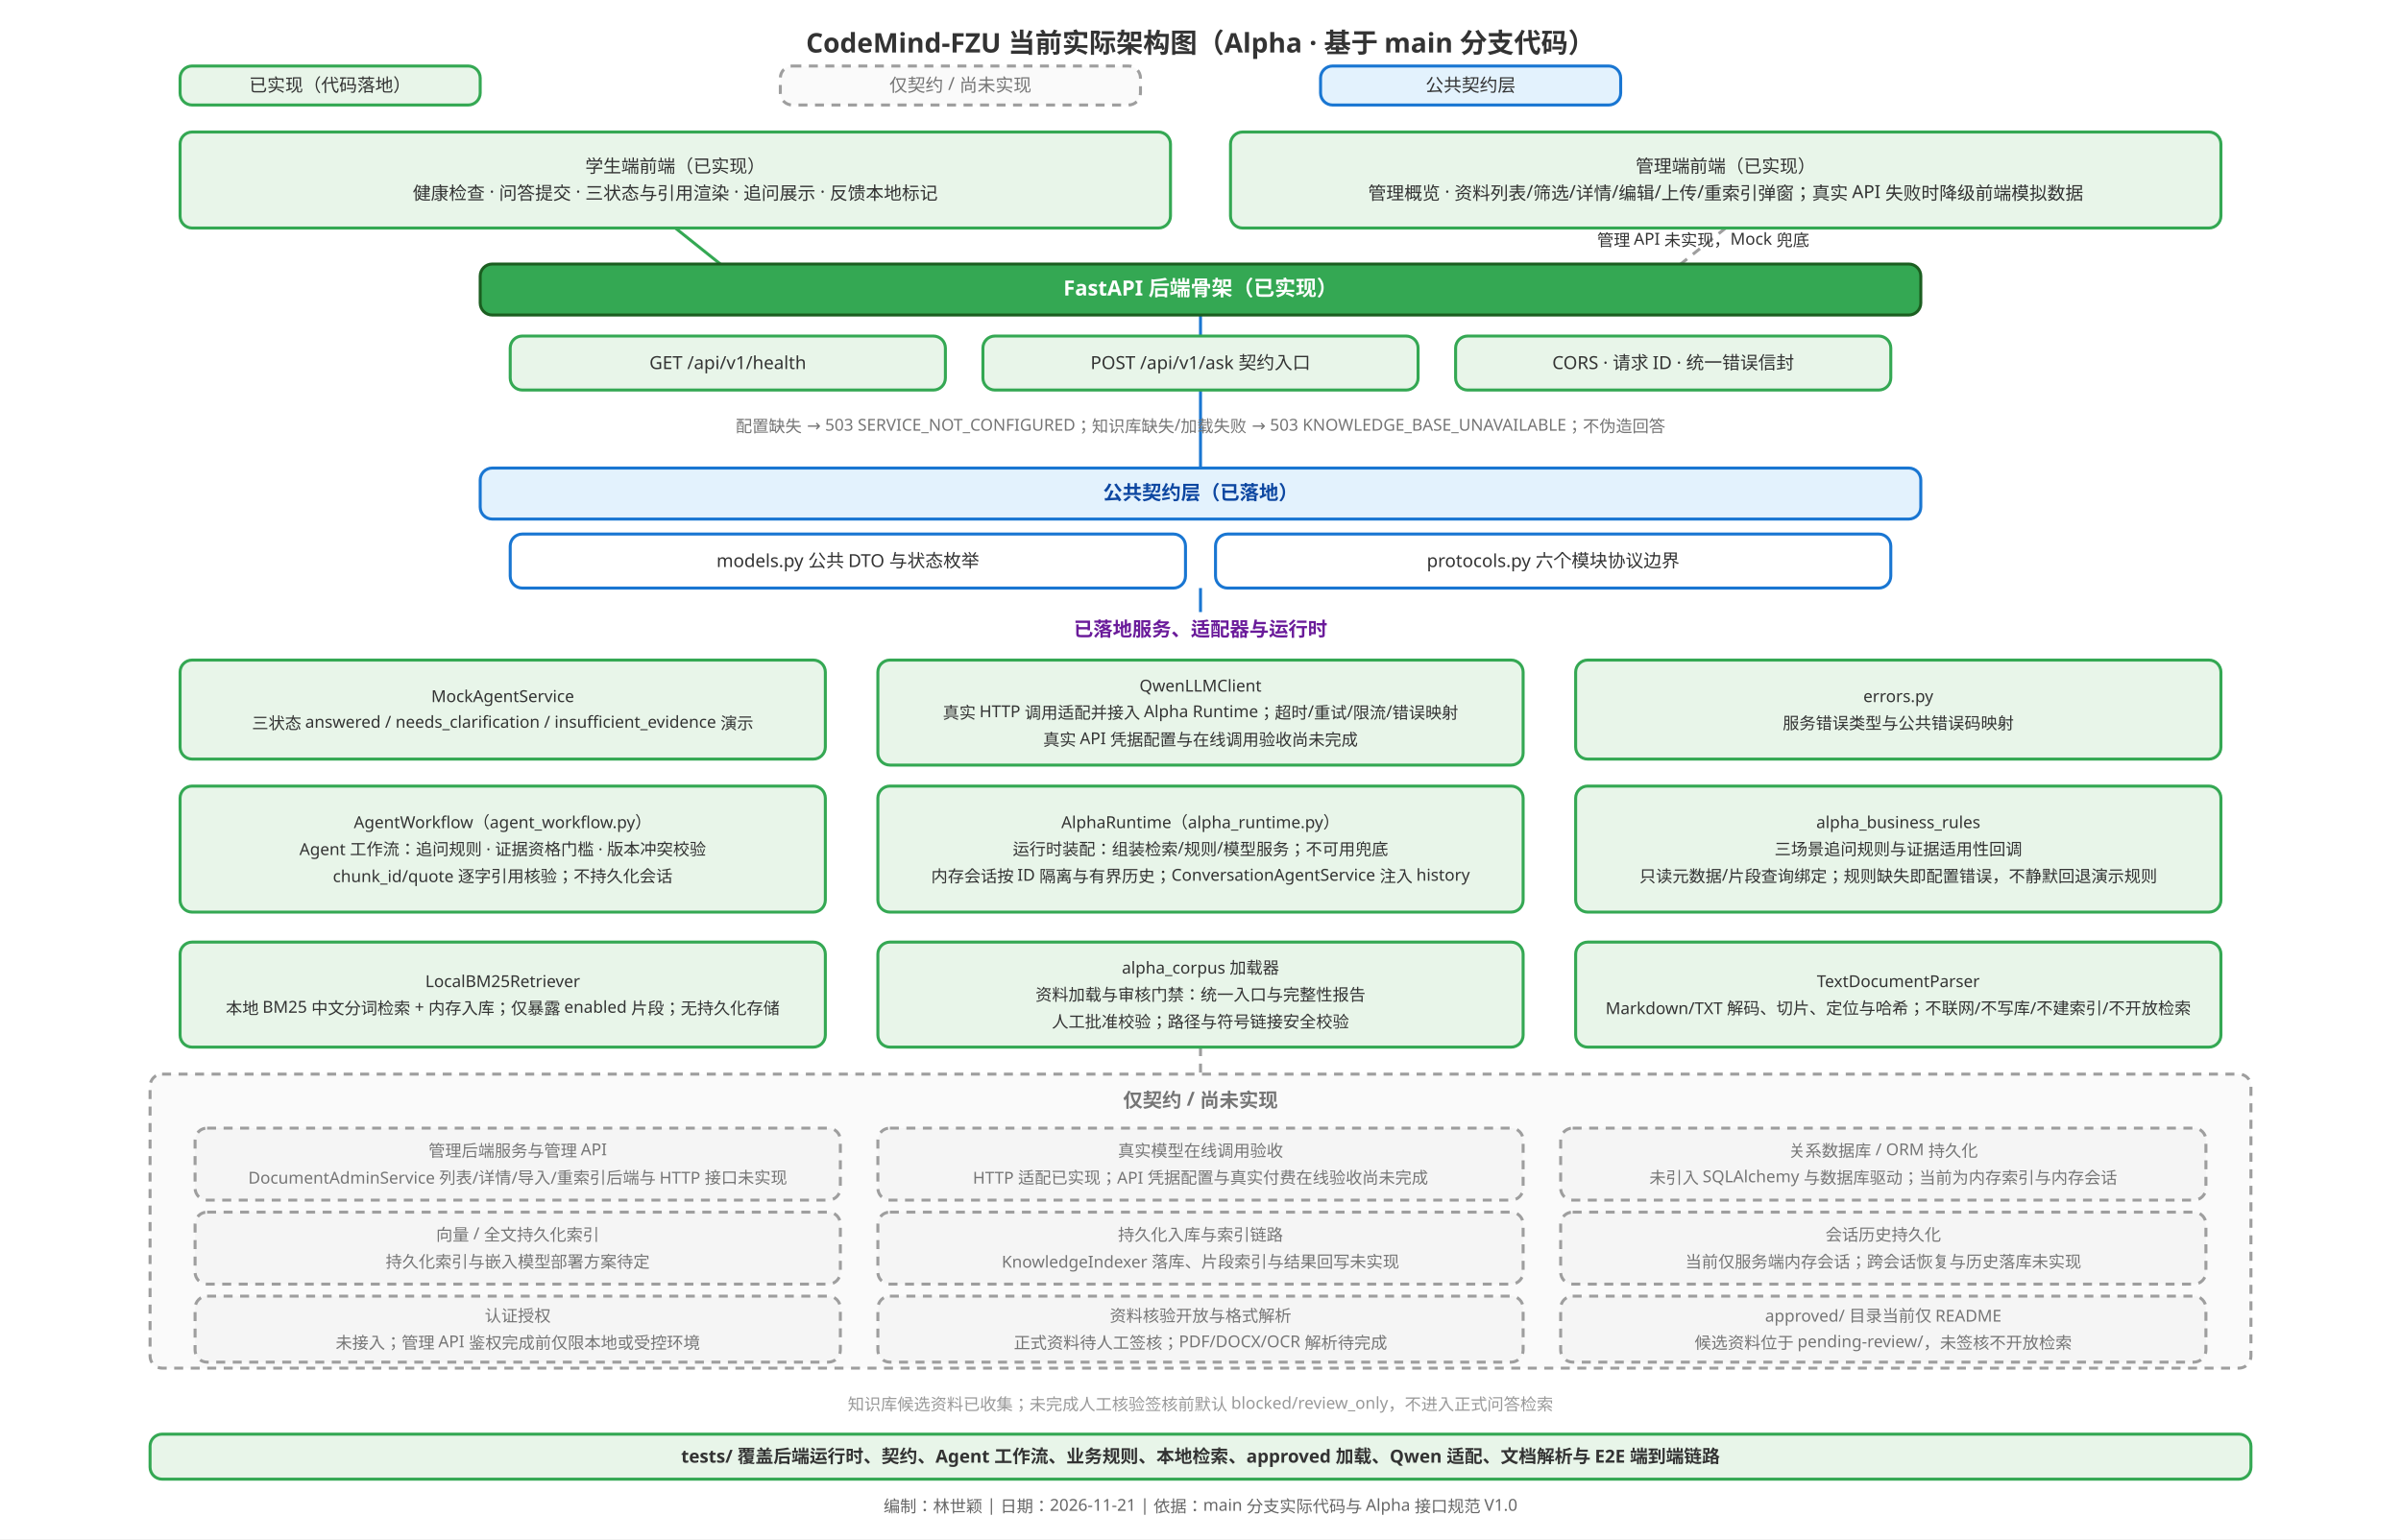
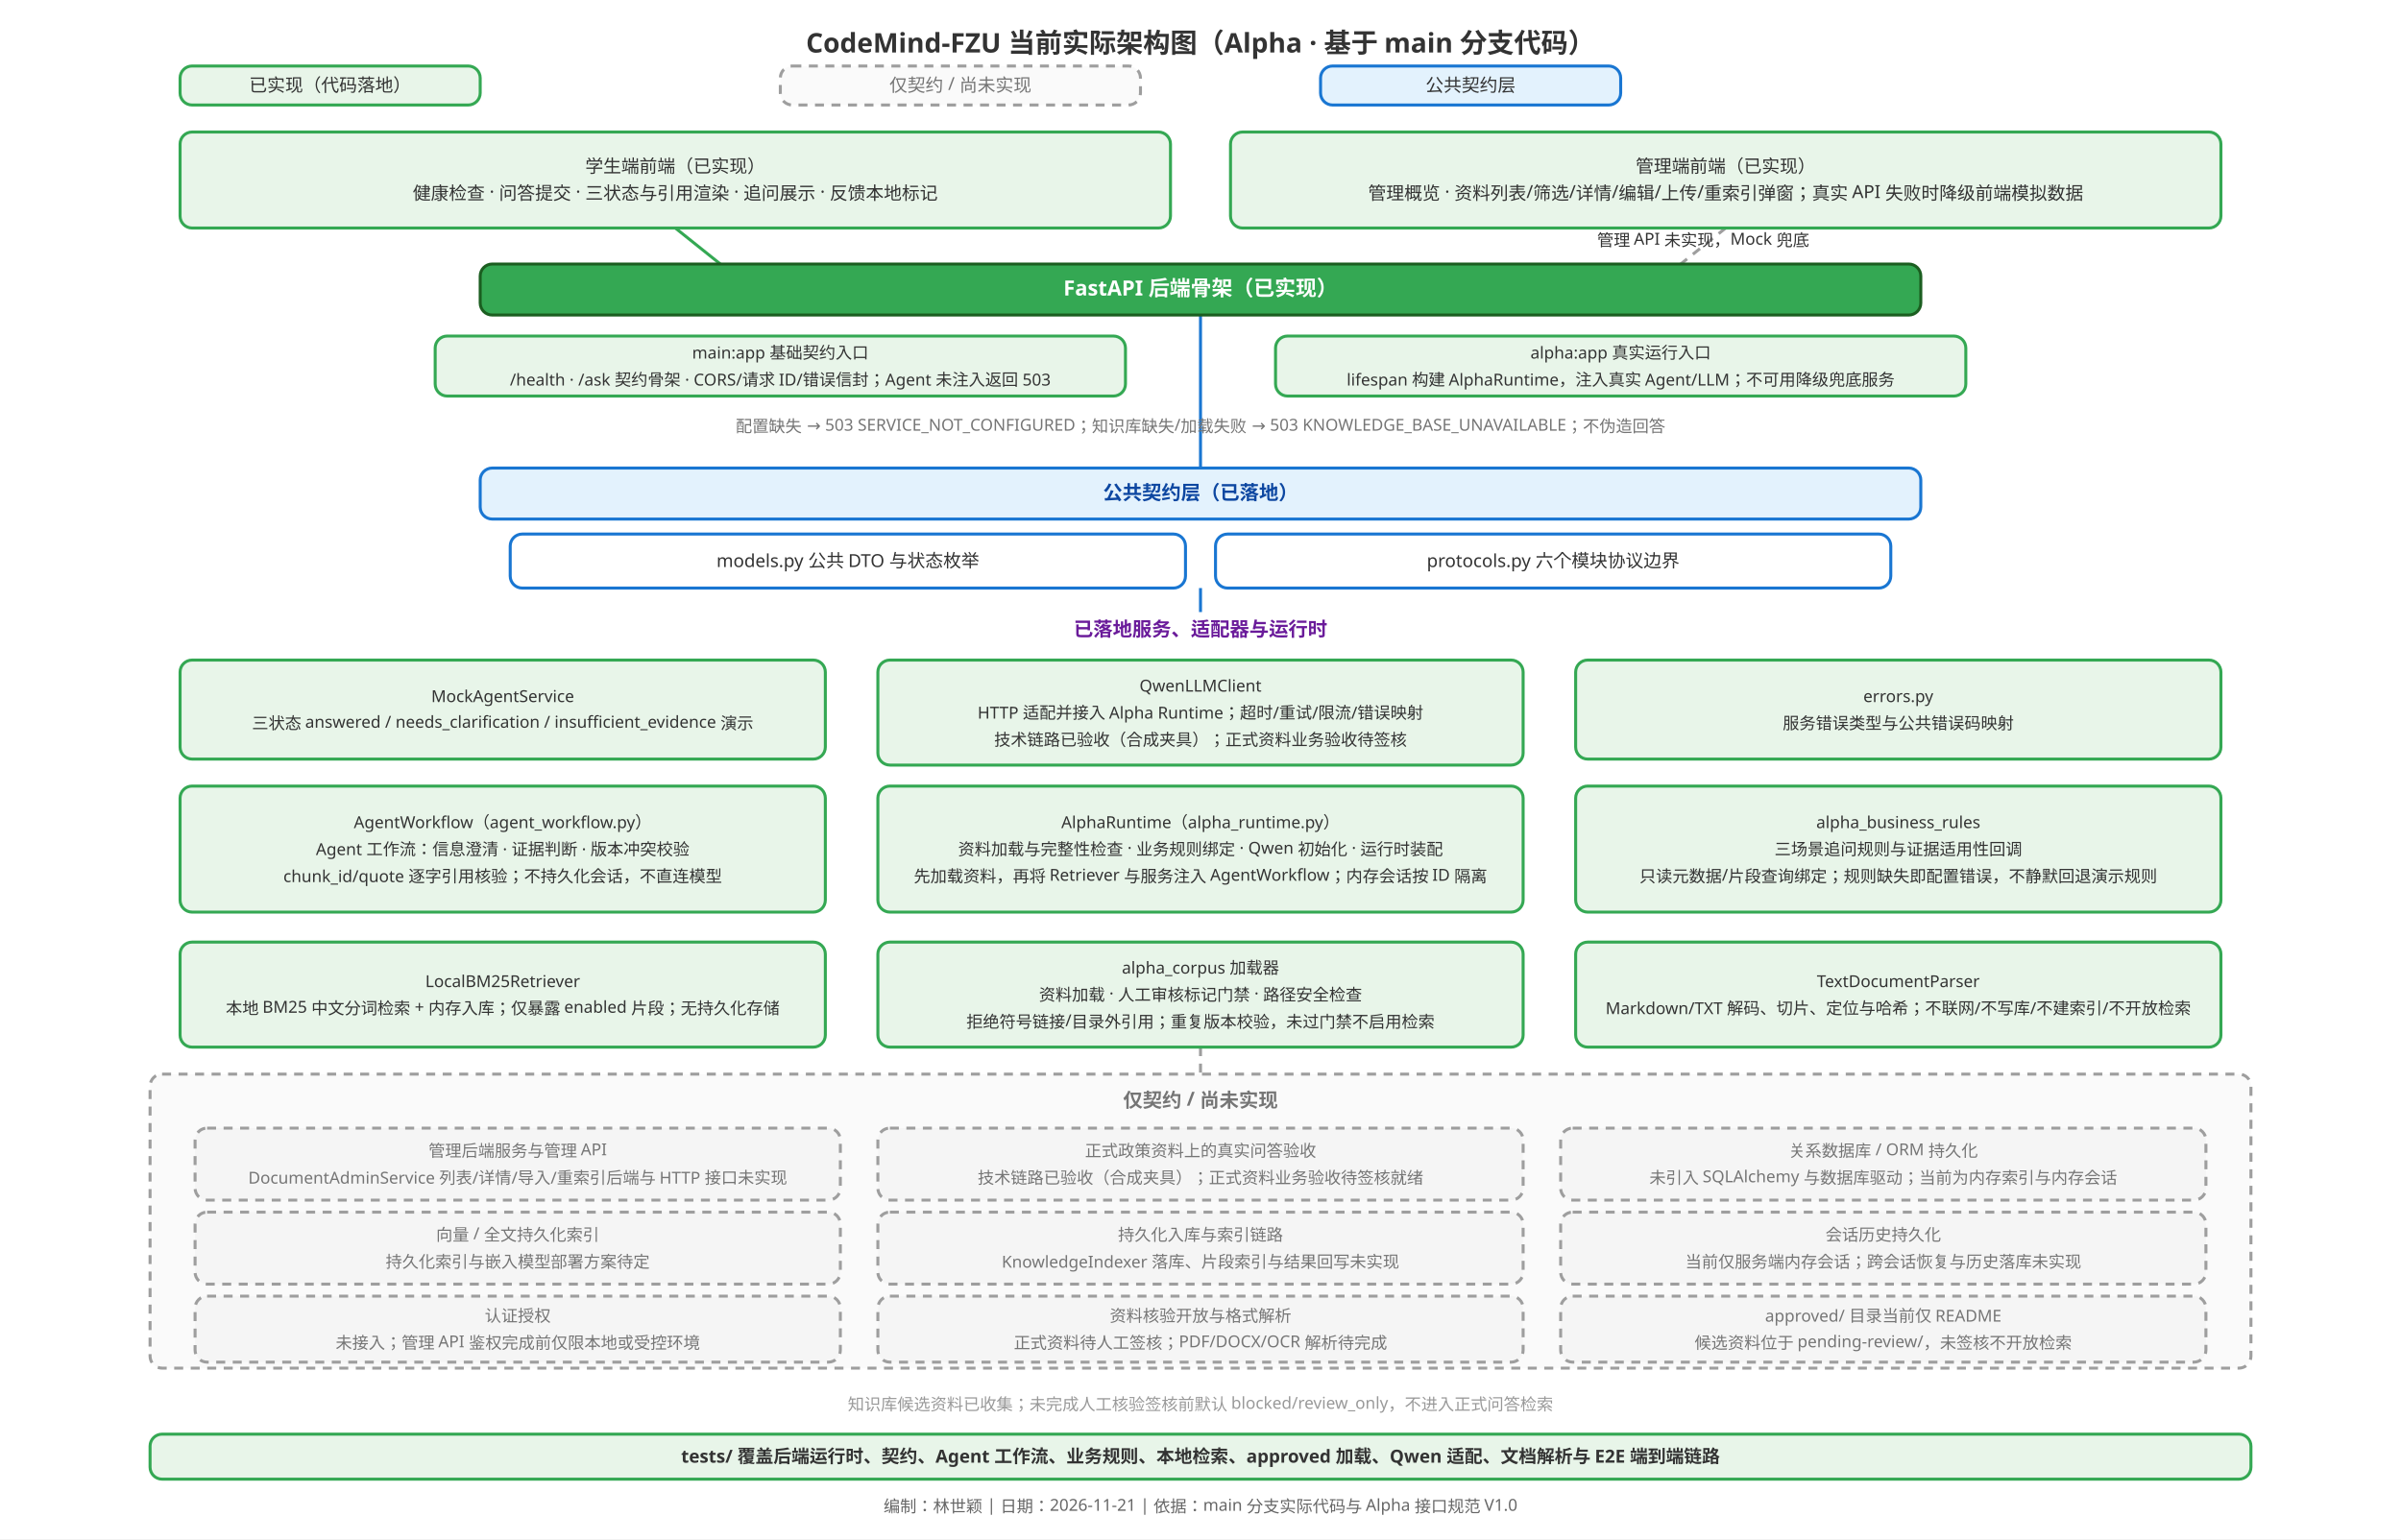
<svg xmlns="http://www.w3.org/2000/svg" viewBox="0 0 1600 1026" width="1600" height="1026">
  <rect width="1600" height="1026" fill="#ffffff" />
  <text x="800.0" y="35" text-anchor="middle" font-family="Microsoft YaHei, sans-serif" font-size="18" font-weight="bold" fill="#333333">CodeMind-FZU 当前实际架构图（Alpha · 基于 main 分支代码）</text>
  <line x1="450" y1="152" x2="480" y2="176" stroke="#34a853" stroke-width="2" />
  <line x1="1150" y1="152" x2="1120" y2="176" stroke="#9e9e9e" stroke-width="2" stroke-dasharray="6,5" />
  <text x="1135.0" y="164.0" text-anchor="middle" font-family="Microsoft YaHei, sans-serif" font-size="11" fill="#333333">管理 API 未实现，Mock 兜底</text>
  <line x1="800" y1="210" x2="800" y2="312" stroke="#1976d2" stroke-width="2" />
  <line x1="800" y1="392" x2="800" y2="408" stroke="#1976d2" stroke-width="2" />
  <line x1="800" y1="698" x2="800" y2="716" stroke="#9e9e9e" stroke-width="2" stroke-dasharray="6,5" />
  <rect x="120" y="44" width="200" height="26" rx="8" fill="#e8f5e9" stroke="#34a853" stroke-width="2" />
  <text x="220.0" y="61.0" text-anchor="middle" font-family="Microsoft YaHei, sans-serif" font-size="12" fill="#333333">已实现（代码落地）</text>
  <rect x="520" y="44" width="240" height="26" rx="8" fill="#fafafa" stroke="#9e9e9e" stroke-width="2" stroke-dasharray="6,5" />
  <text x="640.0" y="61.0" text-anchor="middle" font-family="Microsoft YaHei, sans-serif" font-size="12" fill="#757575">仅契约 / 尚未实现</text>
  <rect x="880" y="44" width="200" height="26" rx="8" fill="#e3f2fd" stroke="#1976d2" stroke-width="2" />
  <text x="980.0" y="61.0" text-anchor="middle" font-family="Microsoft YaHei, sans-serif" font-size="12" fill="#333333">公共契约层</text>
  <rect x="120" y="88" width="660" height="64" rx="8" fill="#e8f5e9" stroke="#34a853" stroke-width="2" />
  <text x="450.0" y="115.0" text-anchor="middle" font-family="Microsoft YaHei, sans-serif" font-size="12" fill="#333333">学生端前端（已实现）</text>
  <text x="450.0" y="133.0" text-anchor="middle" font-family="Microsoft YaHei, sans-serif" font-size="12" fill="#333333">健康检查 · 问答提交 · 三状态与引用渲染 · 追问展示 · 反馈本地标记</text>
  <rect x="820" y="88" width="660" height="64" rx="8" fill="#e8f5e9" stroke="#34a853" stroke-width="2" />
  <text x="1150.0" y="115.0" text-anchor="middle" font-family="Microsoft YaHei, sans-serif" font-size="12" fill="#333333">管理端前端（已实现）</text>
  <text x="1150.0" y="133.0" text-anchor="middle" font-family="Microsoft YaHei, sans-serif" font-size="12" fill="#333333">管理概览 · 资料列表/筛选/详情/编辑/上传/重索引弹窗；真实 API 失败时降级前端模拟数据</text>
  <rect x="320" y="176" width="960" height="34" rx="8" fill="#34a853" stroke="#1b5e20" stroke-width="2" />
  <text x="800.0" y="197.0" text-anchor="middle" font-family="Microsoft YaHei, sans-serif" font-size="14" font-weight="bold" fill="#ffffff">FastAPI 后端骨架（已实现）</text>
-   <rect x="340" y="224" width="290" height="36" rx="8" fill="#e8f5e9" stroke="#34a853" stroke-width="2" />
-   <text x="485.0" y="246.0" text-anchor="middle" font-family="Microsoft YaHei, sans-serif" font-size="12" fill="#333333">GET /api/v1/health</text>
-   <rect x="655" y="224" width="290" height="36" rx="8" fill="#e8f5e9" stroke="#34a853" stroke-width="2" />
-   <text x="800.0" y="246.0" text-anchor="middle" font-family="Microsoft YaHei, sans-serif" font-size="12" fill="#333333">POST /api/v1/ask 契约入口</text>
-   <rect x="970" y="224" width="290" height="36" rx="8" fill="#e8f5e9" stroke="#34a853" stroke-width="2" />
-   <text x="1115.0" y="246.0" text-anchor="middle" font-family="Microsoft YaHei, sans-serif" font-size="12" fill="#333333">CORS · 请求 ID · 统一错误信封</text>
+   <rect x="290" y="224" width="460" height="40" rx="8" fill="#e8f5e9" stroke="#34a853" stroke-width="2" />
+   <text x="520.0" y="239.0" text-anchor="middle" font-family="Microsoft YaHei, sans-serif" font-size="11" fill="#333333">main:app 基础契约入口</text>
+   <text x="520.0" y="257.0" text-anchor="middle" font-family="Microsoft YaHei, sans-serif" font-size="11" fill="#333333">/health · /ask 契约骨架 · CORS/请求 ID/错误信封；Agent 未注入返回 503</text>
+   <rect x="850" y="224" width="460" height="40" rx="8" fill="#e8f5e9" stroke="#34a853" stroke-width="2" />
+   <text x="1080.0" y="239.0" text-anchor="middle" font-family="Microsoft YaHei, sans-serif" font-size="11" fill="#333333">alpha:app 真实运行入口</text>
+   <text x="1080.0" y="257.0" text-anchor="middle" font-family="Microsoft YaHei, sans-serif" font-size="11" fill="#333333">lifespan 构建 AlphaRuntime，注入真实 Agent/LLM；不可用降级兜底服务</text>
  <text x="800.0" y="288.0" text-anchor="middle" font-family="Microsoft YaHei, sans-serif" font-size="11" fill="#757575">配置缺失 → 503 SERVICE_NOT_CONFIGURED；知识库缺失/加载失败 → 503 KNOWLEDGE_BASE_UNAVAILABLE；不伪造回答</text>
  <rect x="320" y="312" width="960" height="34" rx="8" fill="#e3f2fd" stroke="#1976d2" stroke-width="2" />
  <text x="800.0" y="333.0" text-anchor="middle" font-family="Microsoft YaHei, sans-serif" font-size="13" font-weight="bold" fill="#0d47a1">公共契约层（已落地）</text>
  <rect x="340" y="356" width="450" height="36" rx="8" fill="#ffffff" stroke="#1976d2" stroke-width="2" />
  <text x="565.0" y="378.0" text-anchor="middle" font-family="Microsoft YaHei, sans-serif" font-size="12" fill="#333333">models.py 公共 DTO 与状态枚举</text>
  <rect x="810" y="356" width="450" height="36" rx="8" fill="#ffffff" stroke="#1976d2" stroke-width="2" />
  <text x="1035.0" y="378.0" text-anchor="middle" font-family="Microsoft YaHei, sans-serif" font-size="12" fill="#333333">protocols.py 六个模块协议边界</text>
  <text x="800.0" y="424.0" text-anchor="middle" font-family="Microsoft YaHei, sans-serif" font-size="13" font-weight="bold" fill="#6a1b9a">已落地服务、适配器与运行时</text>
  <rect x="120" y="440" width="430" height="66" rx="8" fill="#e8f5e9" stroke="#34a853" stroke-width="2" />
  <text x="335.0" y="468.0" text-anchor="middle" font-family="Microsoft YaHei, sans-serif" font-size="11" fill="#333333">MockAgentService</text>
  <text x="335.0" y="486.0" text-anchor="middle" font-family="Microsoft YaHei, sans-serif" font-size="11" fill="#333333">三状态 answered / needs_clarification / insufficient_evidence 演示</text>
  <rect x="585" y="440" width="430" height="70" rx="8" fill="#e8f5e9" stroke="#34a853" stroke-width="2" />
  <text x="800.0" y="461.0" text-anchor="middle" font-family="Microsoft YaHei, sans-serif" font-size="11" fill="#333333">QwenLLMClient</text>
-   <text x="800.0" y="479.0" text-anchor="middle" font-family="Microsoft YaHei, sans-serif" font-size="11" fill="#333333">真实 HTTP 调用适配并接入 Alpha Runtime；超时/重试/限流/错误映射</text>
-   <text x="800.0" y="497.0" text-anchor="middle" font-family="Microsoft YaHei, sans-serif" font-size="11" fill="#333333">真实 API 凭据配置与在线调用验收尚未完成</text>
+   <text x="800.0" y="479.0" text-anchor="middle" font-family="Microsoft YaHei, sans-serif" font-size="11" fill="#333333">HTTP 适配并接入 Alpha Runtime；超时/重试/限流/错误映射</text>
+   <text x="800.0" y="497.0" text-anchor="middle" font-family="Microsoft YaHei, sans-serif" font-size="11" fill="#333333">技术链路已验收（合成夹具）；正式资料业务验收待签核</text>
  <rect x="1050" y="440" width="430" height="66" rx="8" fill="#e8f5e9" stroke="#34a853" stroke-width="2" />
  <text x="1265.0" y="468.0" text-anchor="middle" font-family="Microsoft YaHei, sans-serif" font-size="11" fill="#333333">errors.py</text>
  <text x="1265.0" y="486.0" text-anchor="middle" font-family="Microsoft YaHei, sans-serif" font-size="11" fill="#333333">服务错误类型与公共错误码映射</text>
  <rect x="120" y="524" width="430" height="84" rx="8" fill="#e8f5e9" stroke="#34a853" stroke-width="2" />
  <text x="335.0" y="552.0" text-anchor="middle" font-family="Microsoft YaHei, sans-serif" font-size="11" fill="#333333">AgentWorkflow（agent_workflow.py）</text>
-   <text x="335.0" y="570.0" text-anchor="middle" font-family="Microsoft YaHei, sans-serif" font-size="11" fill="#333333">Agent 工作流：追问规则 · 证据资格门槛 · 版本冲突校验</text>
-   <text x="335.0" y="588.0" text-anchor="middle" font-family="Microsoft YaHei, sans-serif" font-size="11" fill="#333333">chunk_id/quote 逐字引用核验；不持久化会话</text>
+   <text x="335.0" y="570.0" text-anchor="middle" font-family="Microsoft YaHei, sans-serif" font-size="11" fill="#333333">Agent 工作流：信息澄清 · 证据判断 · 版本冲突校验</text>
+   <text x="335.0" y="588.0" text-anchor="middle" font-family="Microsoft YaHei, sans-serif" font-size="11" fill="#333333">chunk_id/quote 逐字引用核验；不持久化会话，不直连模型</text>
  <rect x="585" y="524" width="430" height="84" rx="8" fill="#e8f5e9" stroke="#34a853" stroke-width="2" />
  <text x="800.0" y="552.0" text-anchor="middle" font-family="Microsoft YaHei, sans-serif" font-size="11" fill="#333333">AlphaRuntime（alpha_runtime.py）</text>
-   <text x="800.0" y="570.0" text-anchor="middle" font-family="Microsoft YaHei, sans-serif" font-size="11" fill="#333333">运行时装配：组装检索/规则/模型服务；不可用兜底</text>
-   <text x="800.0" y="588.0" text-anchor="middle" font-family="Microsoft YaHei, sans-serif" font-size="11" fill="#333333">内存会话按 ID 隔离与有界历史；ConversationAgentService 注入 history</text>
+   <text x="800.0" y="570.0" text-anchor="middle" font-family="Microsoft YaHei, sans-serif" font-size="11" fill="#333333">资料加载与完整性检查 · 业务规则绑定 · Qwen 初始化 · 运行时装配</text>
+   <text x="800.0" y="588.0" text-anchor="middle" font-family="Microsoft YaHei, sans-serif" font-size="11" fill="#333333">先加载资料，再将 Retriever 与服务注入 AgentWorkflow；内存会话按 ID 隔离</text>
  <rect x="1050" y="524" width="430" height="84" rx="8" fill="#e8f5e9" stroke="#34a853" stroke-width="2" />
  <text x="1265.0" y="552.0" text-anchor="middle" font-family="Microsoft YaHei, sans-serif" font-size="11" fill="#333333">alpha_business_rules</text>
  <text x="1265.0" y="570.0" text-anchor="middle" font-family="Microsoft YaHei, sans-serif" font-size="11" fill="#333333">三场景追问规则与证据适用性回调</text>
  <text x="1265.0" y="588.0" text-anchor="middle" font-family="Microsoft YaHei, sans-serif" font-size="11" fill="#333333">只读元数据/片段查询绑定；规则缺失即配置错误，不静默回退演示规则</text>
  <rect x="120" y="628" width="430" height="70" rx="8" fill="#e8f5e9" stroke="#34a853" stroke-width="2" />
  <text x="335.0" y="658.0" text-anchor="middle" font-family="Microsoft YaHei, sans-serif" font-size="11" fill="#333333">LocalBM25Retriever</text>
  <text x="335.0" y="676.0" text-anchor="middle" font-family="Microsoft YaHei, sans-serif" font-size="11" fill="#333333">本地 BM25 中文分词检索 + 内存入库；仅暴露 enabled 片段；无持久化存储</text>
  <rect x="585" y="628" width="430" height="70" rx="8" fill="#e8f5e9" stroke="#34a853" stroke-width="2" />
  <text x="800.0" y="649.0" text-anchor="middle" font-family="Microsoft YaHei, sans-serif" font-size="11" fill="#333333">alpha_corpus 加载器</text>
-   <text x="800.0" y="667.0" text-anchor="middle" font-family="Microsoft YaHei, sans-serif" font-size="11" fill="#333333">资料加载与审核门禁：统一入口与完整性报告</text>
-   <text x="800.0" y="685.0" text-anchor="middle" font-family="Microsoft YaHei, sans-serif" font-size="11" fill="#333333">人工批准校验；路径与符号链接安全校验</text>
+   <text x="800.0" y="667.0" text-anchor="middle" font-family="Microsoft YaHei, sans-serif" font-size="11" fill="#333333">资料加载 · 人工审核标记门禁 · 路径安全检查</text>
+   <text x="800.0" y="685.0" text-anchor="middle" font-family="Microsoft YaHei, sans-serif" font-size="11" fill="#333333">拒绝符号链接/目录外引用；重复版本校验，未过门禁不启用检索</text>
  <rect x="1050" y="628" width="430" height="70" rx="8" fill="#e8f5e9" stroke="#34a853" stroke-width="2" />
  <text x="1265.0" y="658.0" text-anchor="middle" font-family="Microsoft YaHei, sans-serif" font-size="11" fill="#333333">TextDocumentParser</text>
  <text x="1265.0" y="676.0" text-anchor="middle" font-family="Microsoft YaHei, sans-serif" font-size="11" fill="#333333">Markdown/TXT 解码、切片、定位与哈希；不联网/不写库/不建索引/不开放检索</text>
  <rect x="100" y="716" width="1400" height="196" rx="8" fill="#fafafa" stroke="#9e9e9e" stroke-width="2" stroke-dasharray="6,5" />
  <text x="800.0" y="738" text-anchor="middle" font-family="Microsoft YaHei, sans-serif" font-size="13" font-weight="bold" fill="#757575">仅契约 / 尚未实现</text>
  <rect x="130" y="752" width="430" height="48" rx="8" fill="#f5f5f5" stroke="#9e9e9e" stroke-width="2" stroke-dasharray="6,5" />
  <text x="345.0" y="771.0" text-anchor="middle" font-family="Microsoft YaHei, sans-serif" font-size="11" fill="#757575">管理后端服务与管理 API</text>
  <text x="345.0" y="789.0" text-anchor="middle" font-family="Microsoft YaHei, sans-serif" font-size="11" fill="#757575">DocumentAdminService 列表/详情/导入/重索引后端与 HTTP 接口未实现</text>
  <rect x="585" y="752" width="430" height="48" rx="8" fill="#f5f5f5" stroke="#9e9e9e" stroke-width="2" stroke-dasharray="6,5" />
-   <text x="800.0" y="771.0" text-anchor="middle" font-family="Microsoft YaHei, sans-serif" font-size="11" fill="#757575">真实模型在线调用验收</text>
-   <text x="800.0" y="789.0" text-anchor="middle" font-family="Microsoft YaHei, sans-serif" font-size="11" fill="#757575">HTTP 适配已实现；API 凭据配置与真实付费在线验收尚未完成</text>
+   <text x="800.0" y="771.0" text-anchor="middle" font-family="Microsoft YaHei, sans-serif" font-size="11" fill="#757575">正式政策资料上的真实问答验收</text>
+   <text x="800.0" y="789.0" text-anchor="middle" font-family="Microsoft YaHei, sans-serif" font-size="11" fill="#757575">技术链路已验收（合成夹具）；正式资料业务验收待签核就绪</text>
  <rect x="1040" y="752" width="430" height="48" rx="8" fill="#f5f5f5" stroke="#9e9e9e" stroke-width="2" stroke-dasharray="6,5" />
  <text x="1255.0" y="771.0" text-anchor="middle" font-family="Microsoft YaHei, sans-serif" font-size="11" fill="#757575">关系数据库 / ORM 持久化</text>
  <text x="1255.0" y="789.0" text-anchor="middle" font-family="Microsoft YaHei, sans-serif" font-size="11" fill="#757575">未引入 SQLAlchemy 与数据库驱动；当前为内存索引与内存会话</text>
  <rect x="130" y="808" width="430" height="48" rx="8" fill="#f5f5f5" stroke="#9e9e9e" stroke-width="2" stroke-dasharray="6,5" />
  <text x="345.0" y="827.0" text-anchor="middle" font-family="Microsoft YaHei, sans-serif" font-size="11" fill="#757575">向量 / 全文持久化索引</text>
  <text x="345.0" y="845.0" text-anchor="middle" font-family="Microsoft YaHei, sans-serif" font-size="11" fill="#757575">持久化索引与嵌入模型部署方案待定</text>
  <rect x="585" y="808" width="430" height="48" rx="8" fill="#f5f5f5" stroke="#9e9e9e" stroke-width="2" stroke-dasharray="6,5" />
  <text x="800.0" y="827.0" text-anchor="middle" font-family="Microsoft YaHei, sans-serif" font-size="11" fill="#757575">持久化入库与索引链路</text>
  <text x="800.0" y="845.0" text-anchor="middle" font-family="Microsoft YaHei, sans-serif" font-size="11" fill="#757575">KnowledgeIndexer 落库、片段索引与结果回写未实现</text>
  <rect x="1040" y="808" width="430" height="48" rx="8" fill="#f5f5f5" stroke="#9e9e9e" stroke-width="2" stroke-dasharray="6,5" />
  <text x="1255.0" y="827.0" text-anchor="middle" font-family="Microsoft YaHei, sans-serif" font-size="11" fill="#757575">会话历史持久化</text>
  <text x="1255.0" y="845.0" text-anchor="middle" font-family="Microsoft YaHei, sans-serif" font-size="11" fill="#757575">当前仅服务端内存会话；跨会话恢复与历史落库未实现</text>
  <rect x="130" y="864" width="430" height="44" rx="8" fill="#f5f5f5" stroke="#9e9e9e" stroke-width="2" stroke-dasharray="6,5" />
  <text x="345.0" y="881.0" text-anchor="middle" font-family="Microsoft YaHei, sans-serif" font-size="11" fill="#757575">认证授权</text>
  <text x="345.0" y="899.0" text-anchor="middle" font-family="Microsoft YaHei, sans-serif" font-size="11" fill="#757575">未接入；管理 API 鉴权完成前仅限本地或受控环境</text>
  <rect x="585" y="864" width="430" height="44" rx="8" fill="#f5f5f5" stroke="#9e9e9e" stroke-width="2" stroke-dasharray="6,5" />
  <text x="800.0" y="881.0" text-anchor="middle" font-family="Microsoft YaHei, sans-serif" font-size="11" fill="#757575">资料核验开放与格式解析</text>
  <text x="800.0" y="899.0" text-anchor="middle" font-family="Microsoft YaHei, sans-serif" font-size="11" fill="#757575">正式资料待人工签核；PDF/DOCX/OCR 解析待完成</text>
  <rect x="1040" y="864" width="430" height="44" rx="8" fill="#f5f5f5" stroke="#9e9e9e" stroke-width="2" stroke-dasharray="6,5" />
  <text x="1255.0" y="881.0" text-anchor="middle" font-family="Microsoft YaHei, sans-serif" font-size="11" fill="#757575">approved/ 目录当前仅 README</text>
  <text x="1255.0" y="899.0" text-anchor="middle" font-family="Microsoft YaHei, sans-serif" font-size="11" fill="#757575">候选资料位于 pending-review/，未签核不开放检索</text>
  <text x="800.0" y="940.0" text-anchor="middle" font-family="Microsoft YaHei, sans-serif" font-size="11" fill="#999999">知识库候选资料已收集；未完成人工核验签核前默认 blocked/review_only，不进入正式问答检索</text>
  <rect x="100" y="956" width="1400" height="30" rx="8" fill="#e8f5e9" stroke="#34a853" stroke-width="2" />
  <text x="800.0" y="975.0" text-anchor="middle" font-family="Microsoft YaHei, sans-serif" font-size="12" font-weight="bold" fill="#333333">tests/ 覆盖后端运行时、契约、Agent 工作流、业务规则、本地检索、approved 加载、Qwen 适配、文档解析与 E2E 端到端链路</text>
  <text x="800.0" y="1008" text-anchor="middle" font-family="Microsoft YaHei, sans-serif" font-size="11" fill="#666666">编制：林世颖 | 日期：2026-11-21 | 依据：main 分支实际代码与 Alpha 接口规范 V1.0</text>
</svg>
